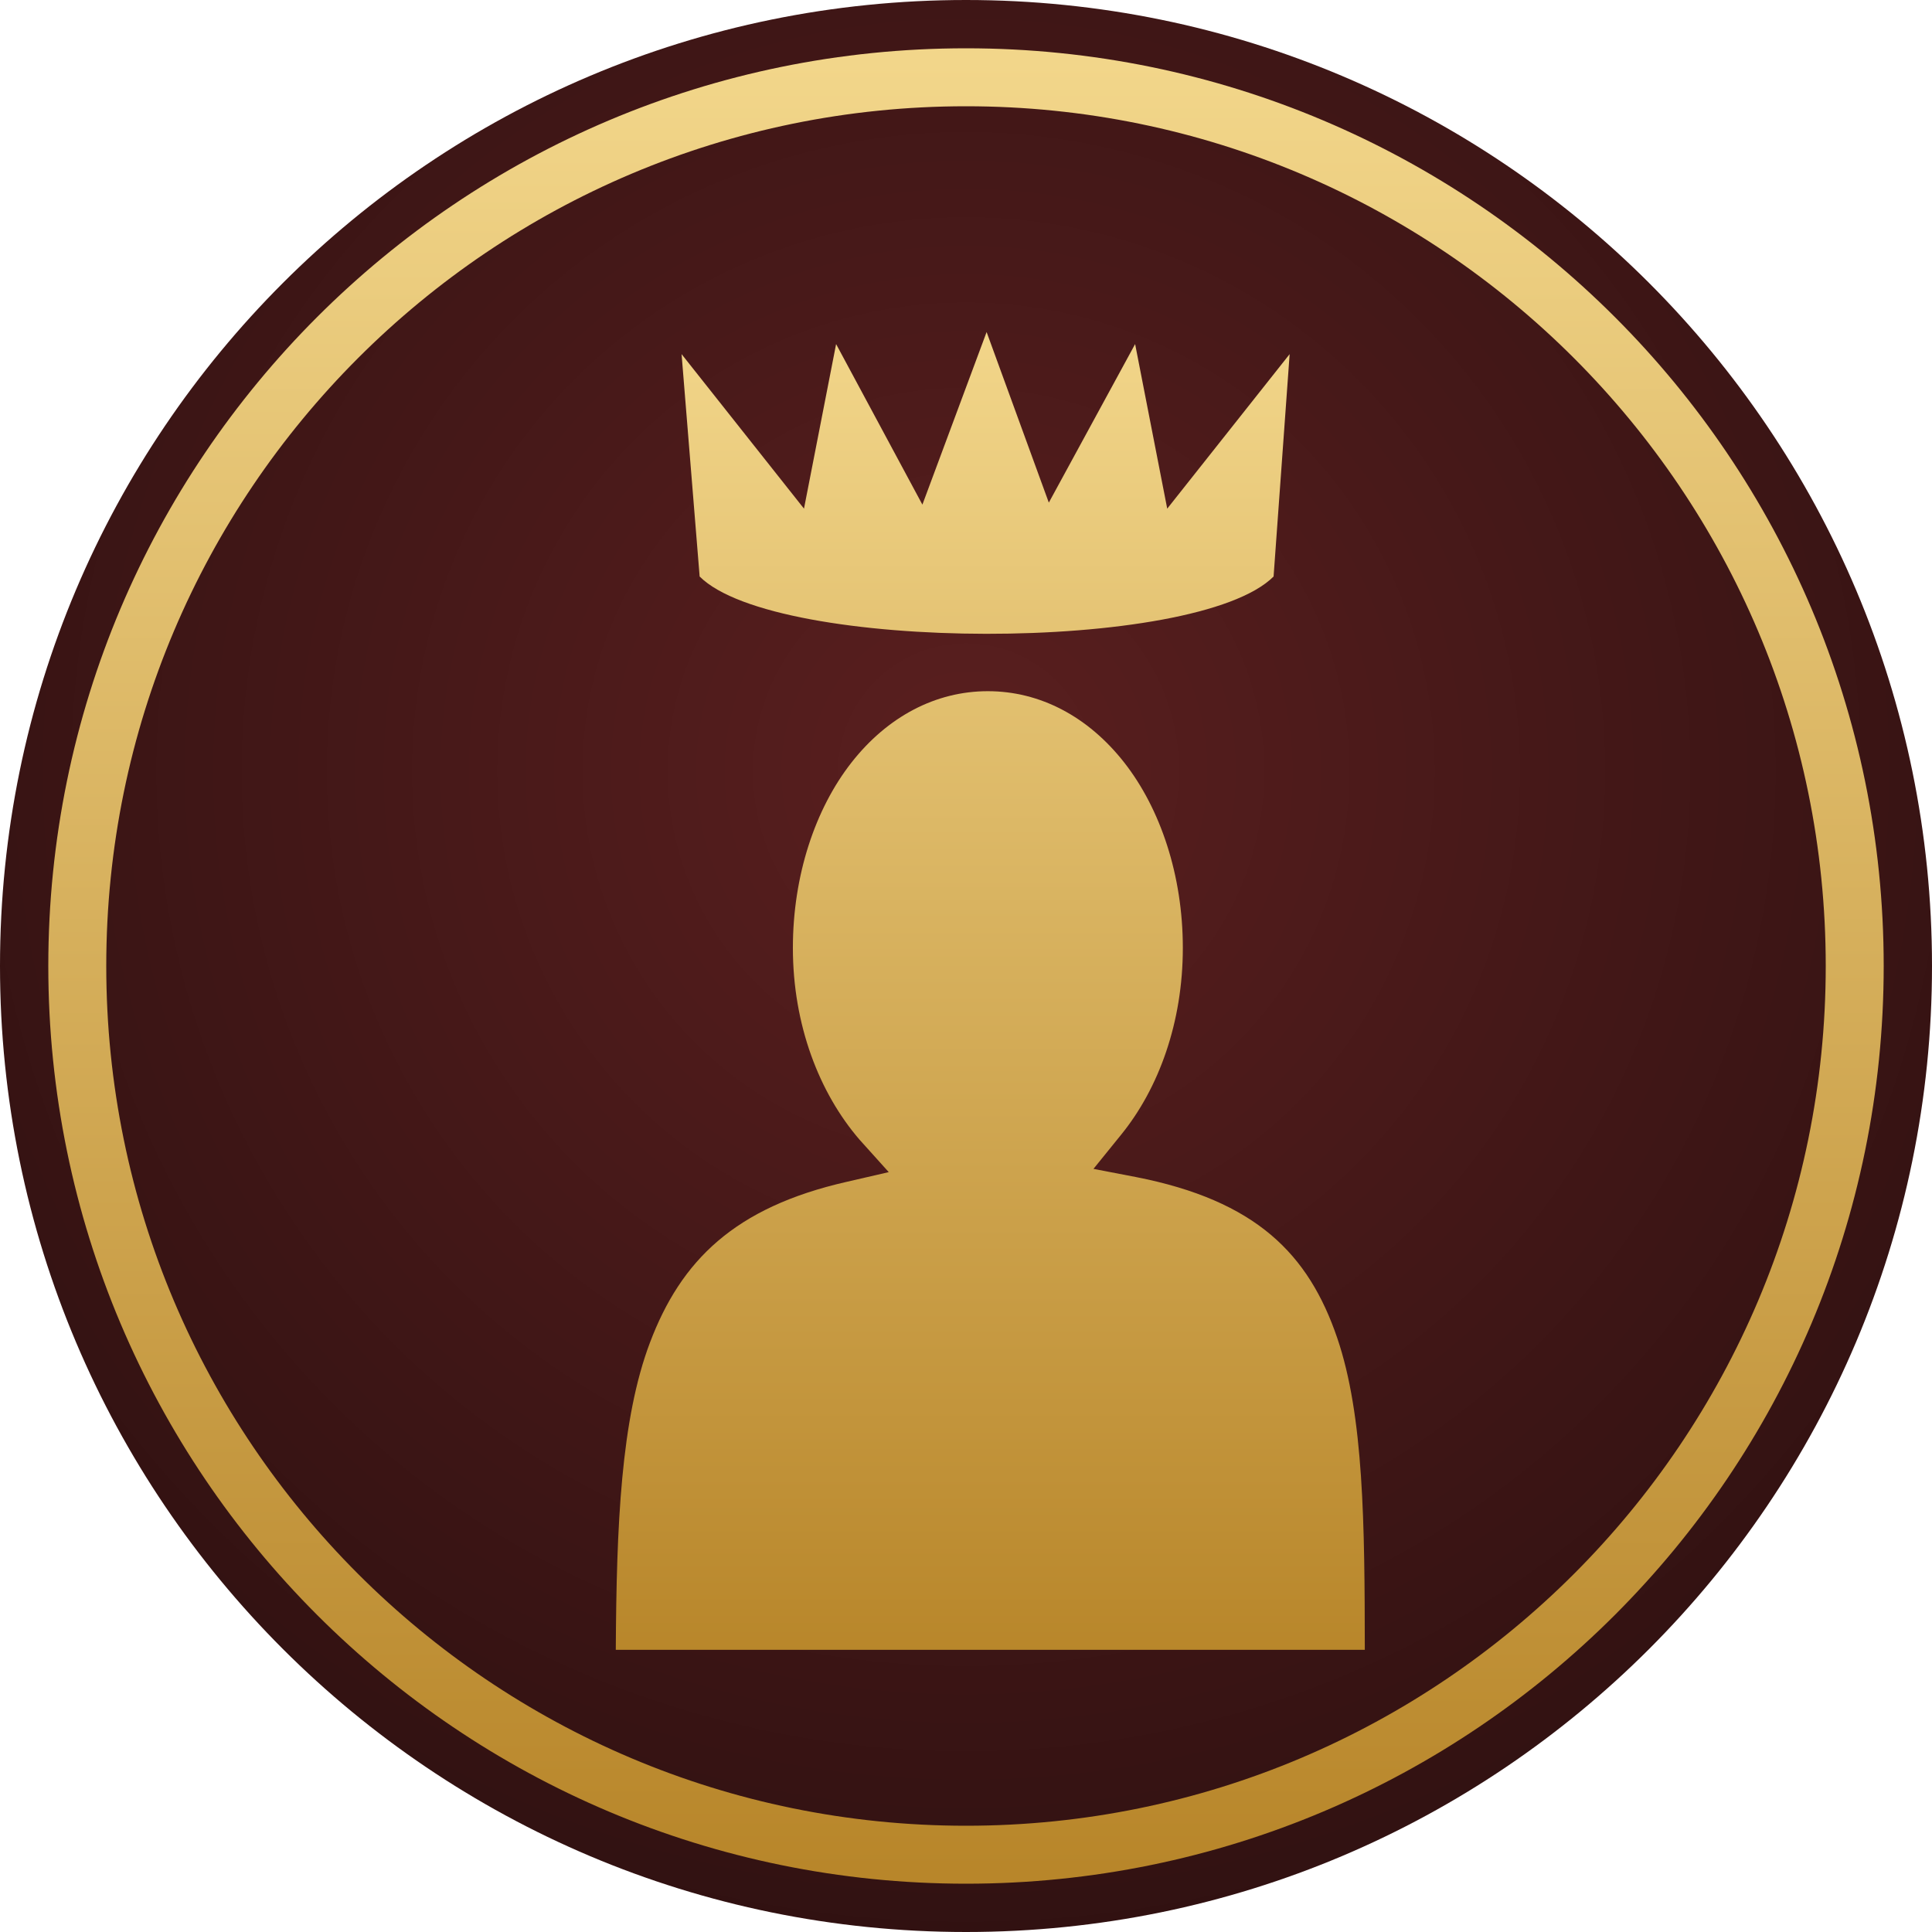
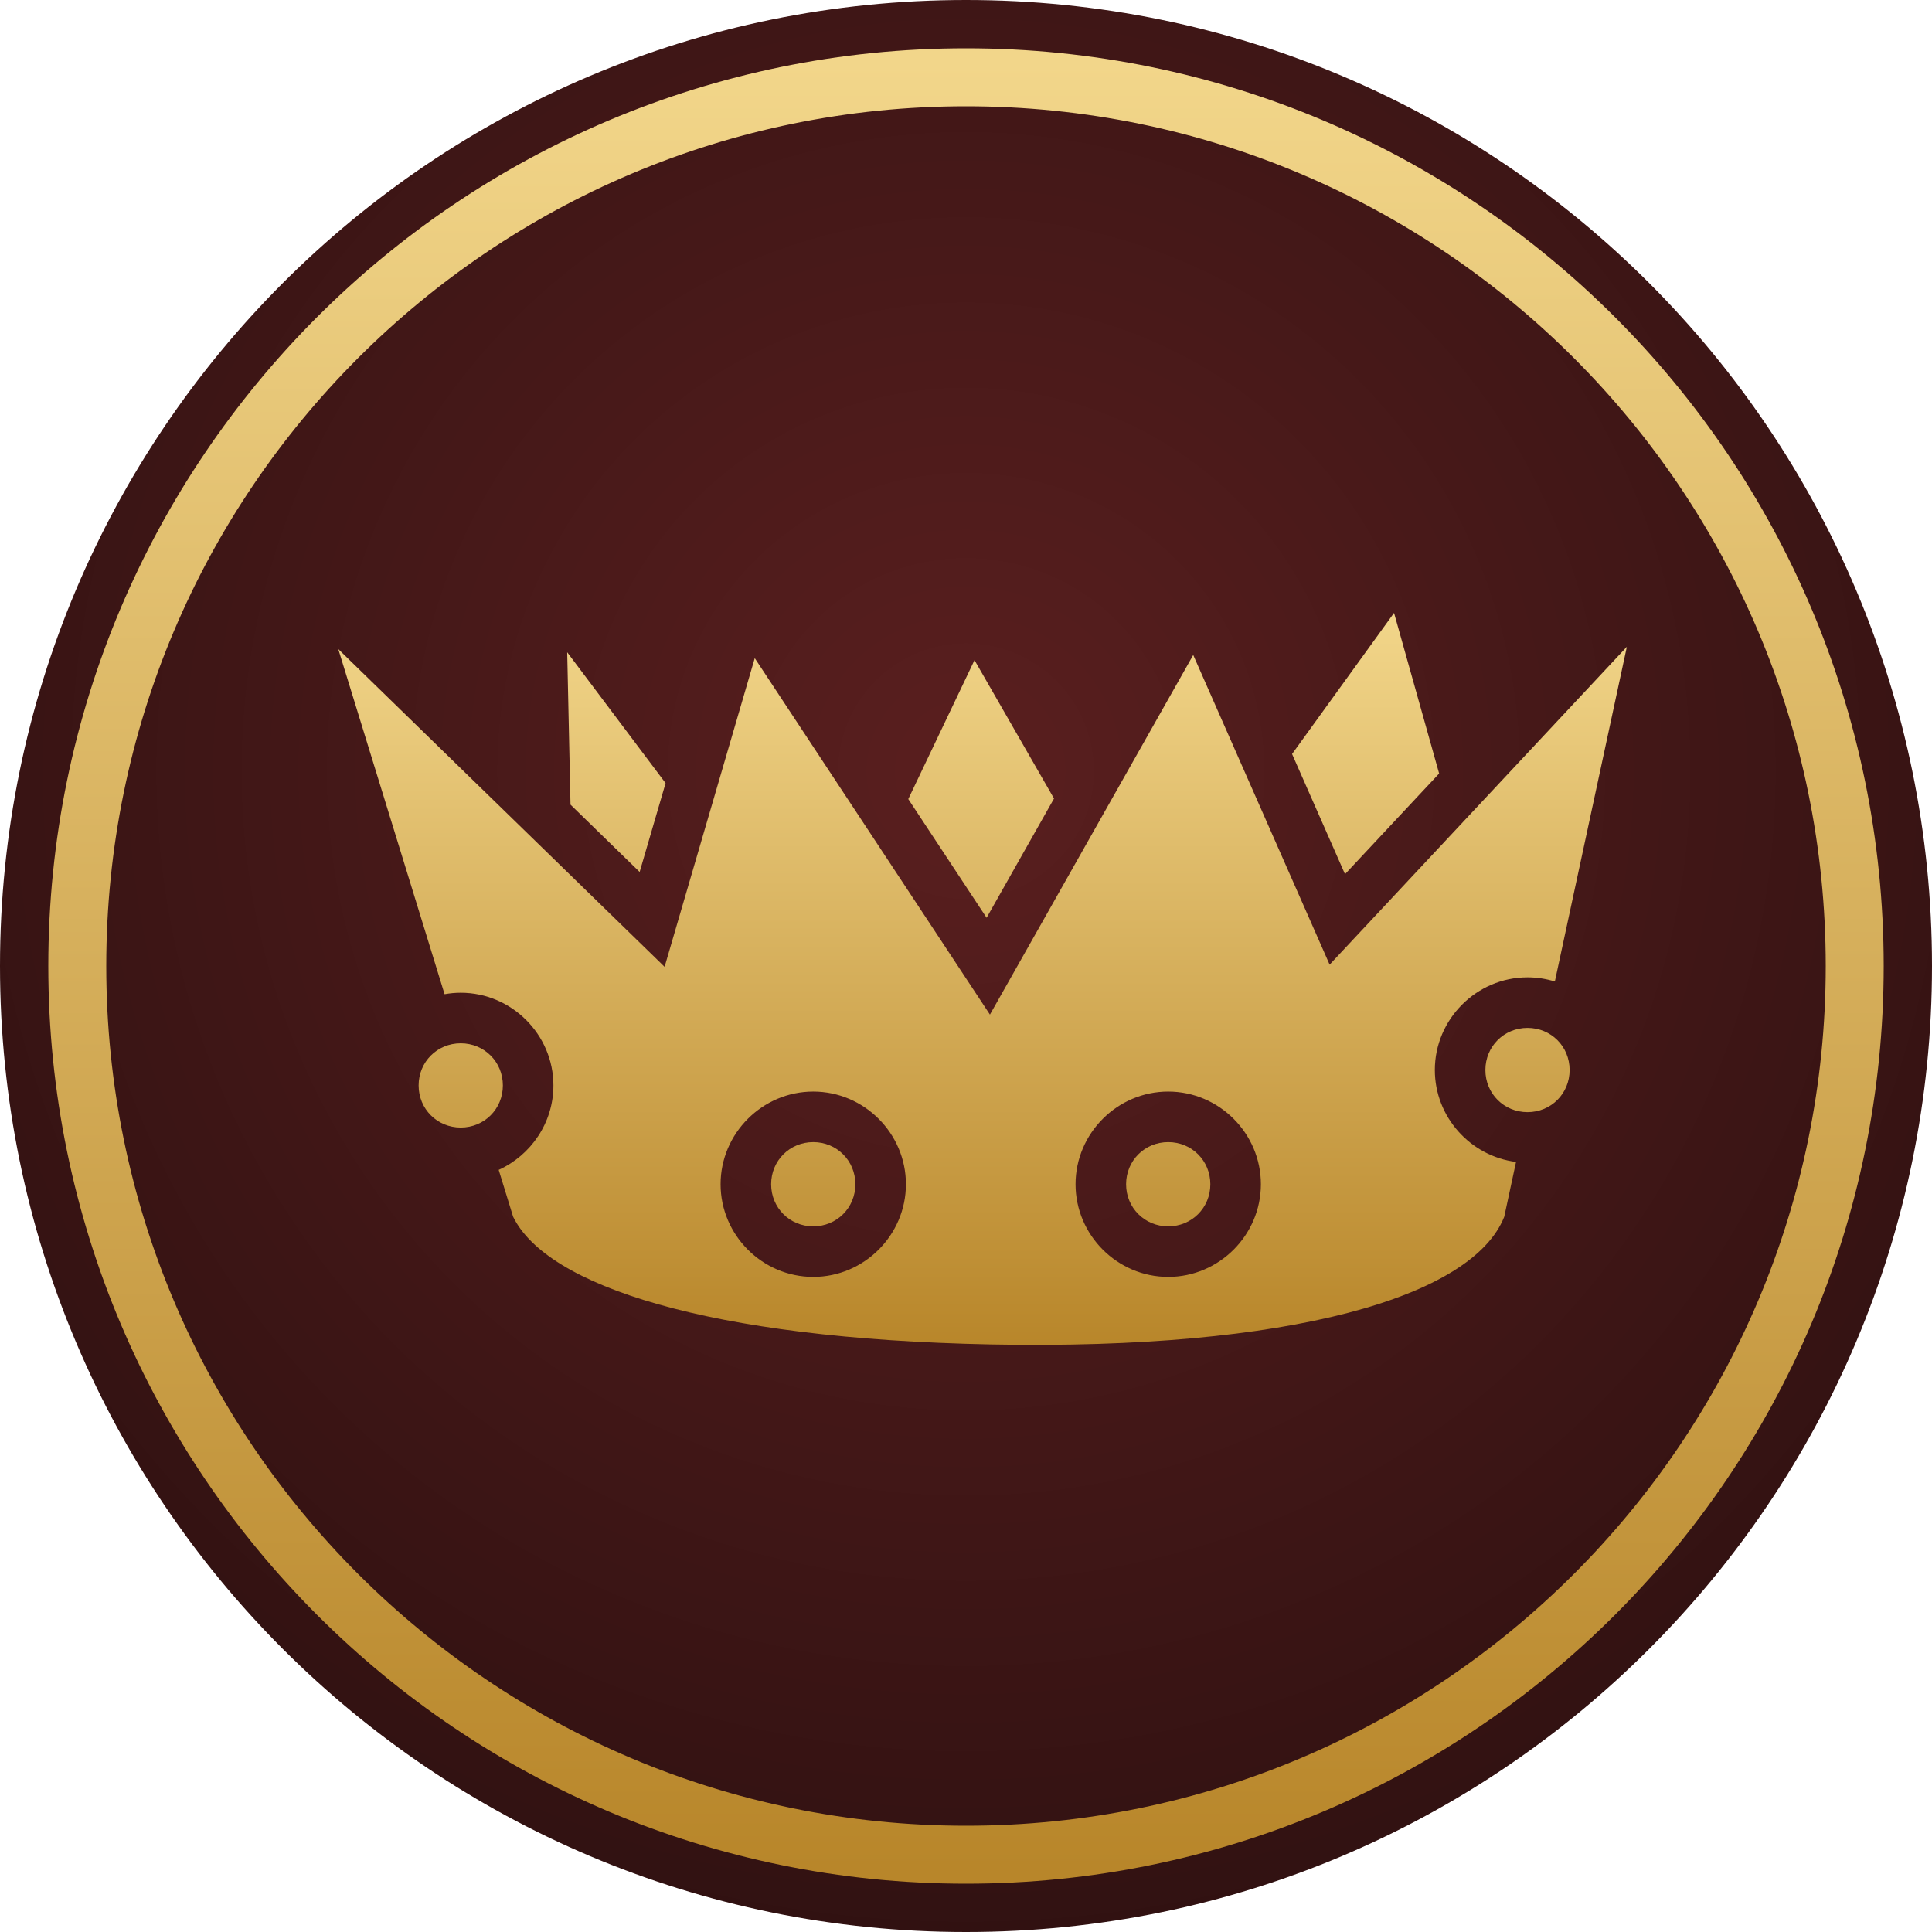
<svg xmlns="http://www.w3.org/2000/svg" viewBox="0 0 100 100">
  <defs>
    <radialGradient id="b" cx="50%" cy="40%" r="70%">
      <stop offset="0" stop-color="#5A1F1F" />
      <stop offset="1" stop-color="#2A0F0F" />
    </radialGradient>
    <linearGradient id="g" x1="0" y1="0" x2="0" y2="1">
      <stop offset="0" stop-color="#F2D68A" />
      <stop offset="1" stop-color="#B8862A" />
    </linearGradient>
  </defs>
  <circle cx="50" cy="50" r="50" fill="url(#b)" />
  <circle cx="50" cy="50" r="46" fill="none" stroke="url(#g)" stroke-width="3" />
-   <g transform="translate(14 14) scale(0.144)" fill="url(#g)">
-     <path d="M257.408 22.127l-23.082 62.035-31.017-57.707-11.542 59.15-44.002-55.543L154.26 110c27.263 27.263 178.638 27.663 206.3 0l5.772-79.936-44.002 55.543-11.54-59.15-31.02 56.986-22.36-61.313h-.002zm.45 129.094c-18.725 0-36.08 9.108-49.06 25.696-12.977 16.588-21.023 40.493-21.023 66.578 0 27.678 9.47 52.137 23.946 68.914l10.512 11.682-15.185 3.504c-40.28 9.177-59.512 28.283-70.666 57.818-10.383 27.496-12.014 65.42-12.263 110.38H393.35c-.047-45.15-.35-84.062-9.928-112.134-10.28-30.13-29.122-49.348-72.418-57.816l-15.186-2.92 9.928-12.266c13.574-16.684 22.193-40.46 22.193-67.162 0-26.085-8.048-49.99-21.026-66.578s-30.332-25.695-49.057-25.695z" />
+   <g transform="translate(15 15) scale(0.14)" fill="url(#g)">
+     <path d="M408.256 119.46l-37.7 52.165 19.57 44.426 34.8-37.214-16.67-59.375zm86.074 12.513L384.44 249.498 334.01 135.02l-75.162 132.947-86.948-131.78-33.334 114.122L17.922 132.83l39.3 127.6c1.945-.348 3.94-.54 5.98-.54 18.812 0 34.26 15.452 34.26 34.262 0 13.823-8.346 25.822-20.235 31.22l5.337 17.33c12.425 25.466 71.863 45.152 176.582 47.206 110.805 2.174 178.12-17.54 189.854-47.207h-.002l4.357-20.26c-16.836-2.114-30.02-16.612-30.02-33.986 0-18.81 15.45-34.262 34.263-34.262 3.513 0 6.91.54 10.11 1.54l26.622-123.762zm-391.77 2.04l1.22 56.337 25.56 24.89 9.592-32.842-36.37-48.386zm150.585 2.91l-24.483 51.36 28.955 43.885 24.922-44.08-29.395-51.166zm204.453 135.962c-8.712 0-15.575 6.862-15.575 15.572 0 8.71 6.863 15.574 15.575 15.574s15.572-6.863 15.572-15.573-6.86-15.572-15.572-15.572zM63.2 278.58c-8.71 0-15.573 6.864-15.573 15.574s6.862 15.573 15.574 15.573c8.713 0 15.573-6.862 15.573-15.573 0-8.71-6.86-15.574-15.572-15.574zm130.33 17.842c18.812 0 34.26 15.45 34.26 34.262 0 18.81-15.448 34.26-34.26 34.26-18.813 0-34.262-15.45-34.262-34.26s15.45-34.262 34.26-34.262zm131.234 0c18.812 0 34.26 15.45 34.26 34.262 0 18.81-15.448 34.26-34.26 34.26-18.813 0-34.262-15.45-34.262-34.26s15.45-34.262 34.262-34.262zm-131.235 18.69c-8.713 0-15.573 6.86-15.573 15.572 0 8.71 6.86 15.574 15.572 15.574 8.71 0 15.572-6.864 15.572-15.574s-6.86-15.573-15.573-15.573zm131.234 0c-8.712 0-15.573 6.86-15.573 15.572 0 8.71 6.862 15.574 15.574 15.574s15.574-6.864 15.574-15.574-6.862-15.573-15.574-15.573z" />
  </g>
</svg>
